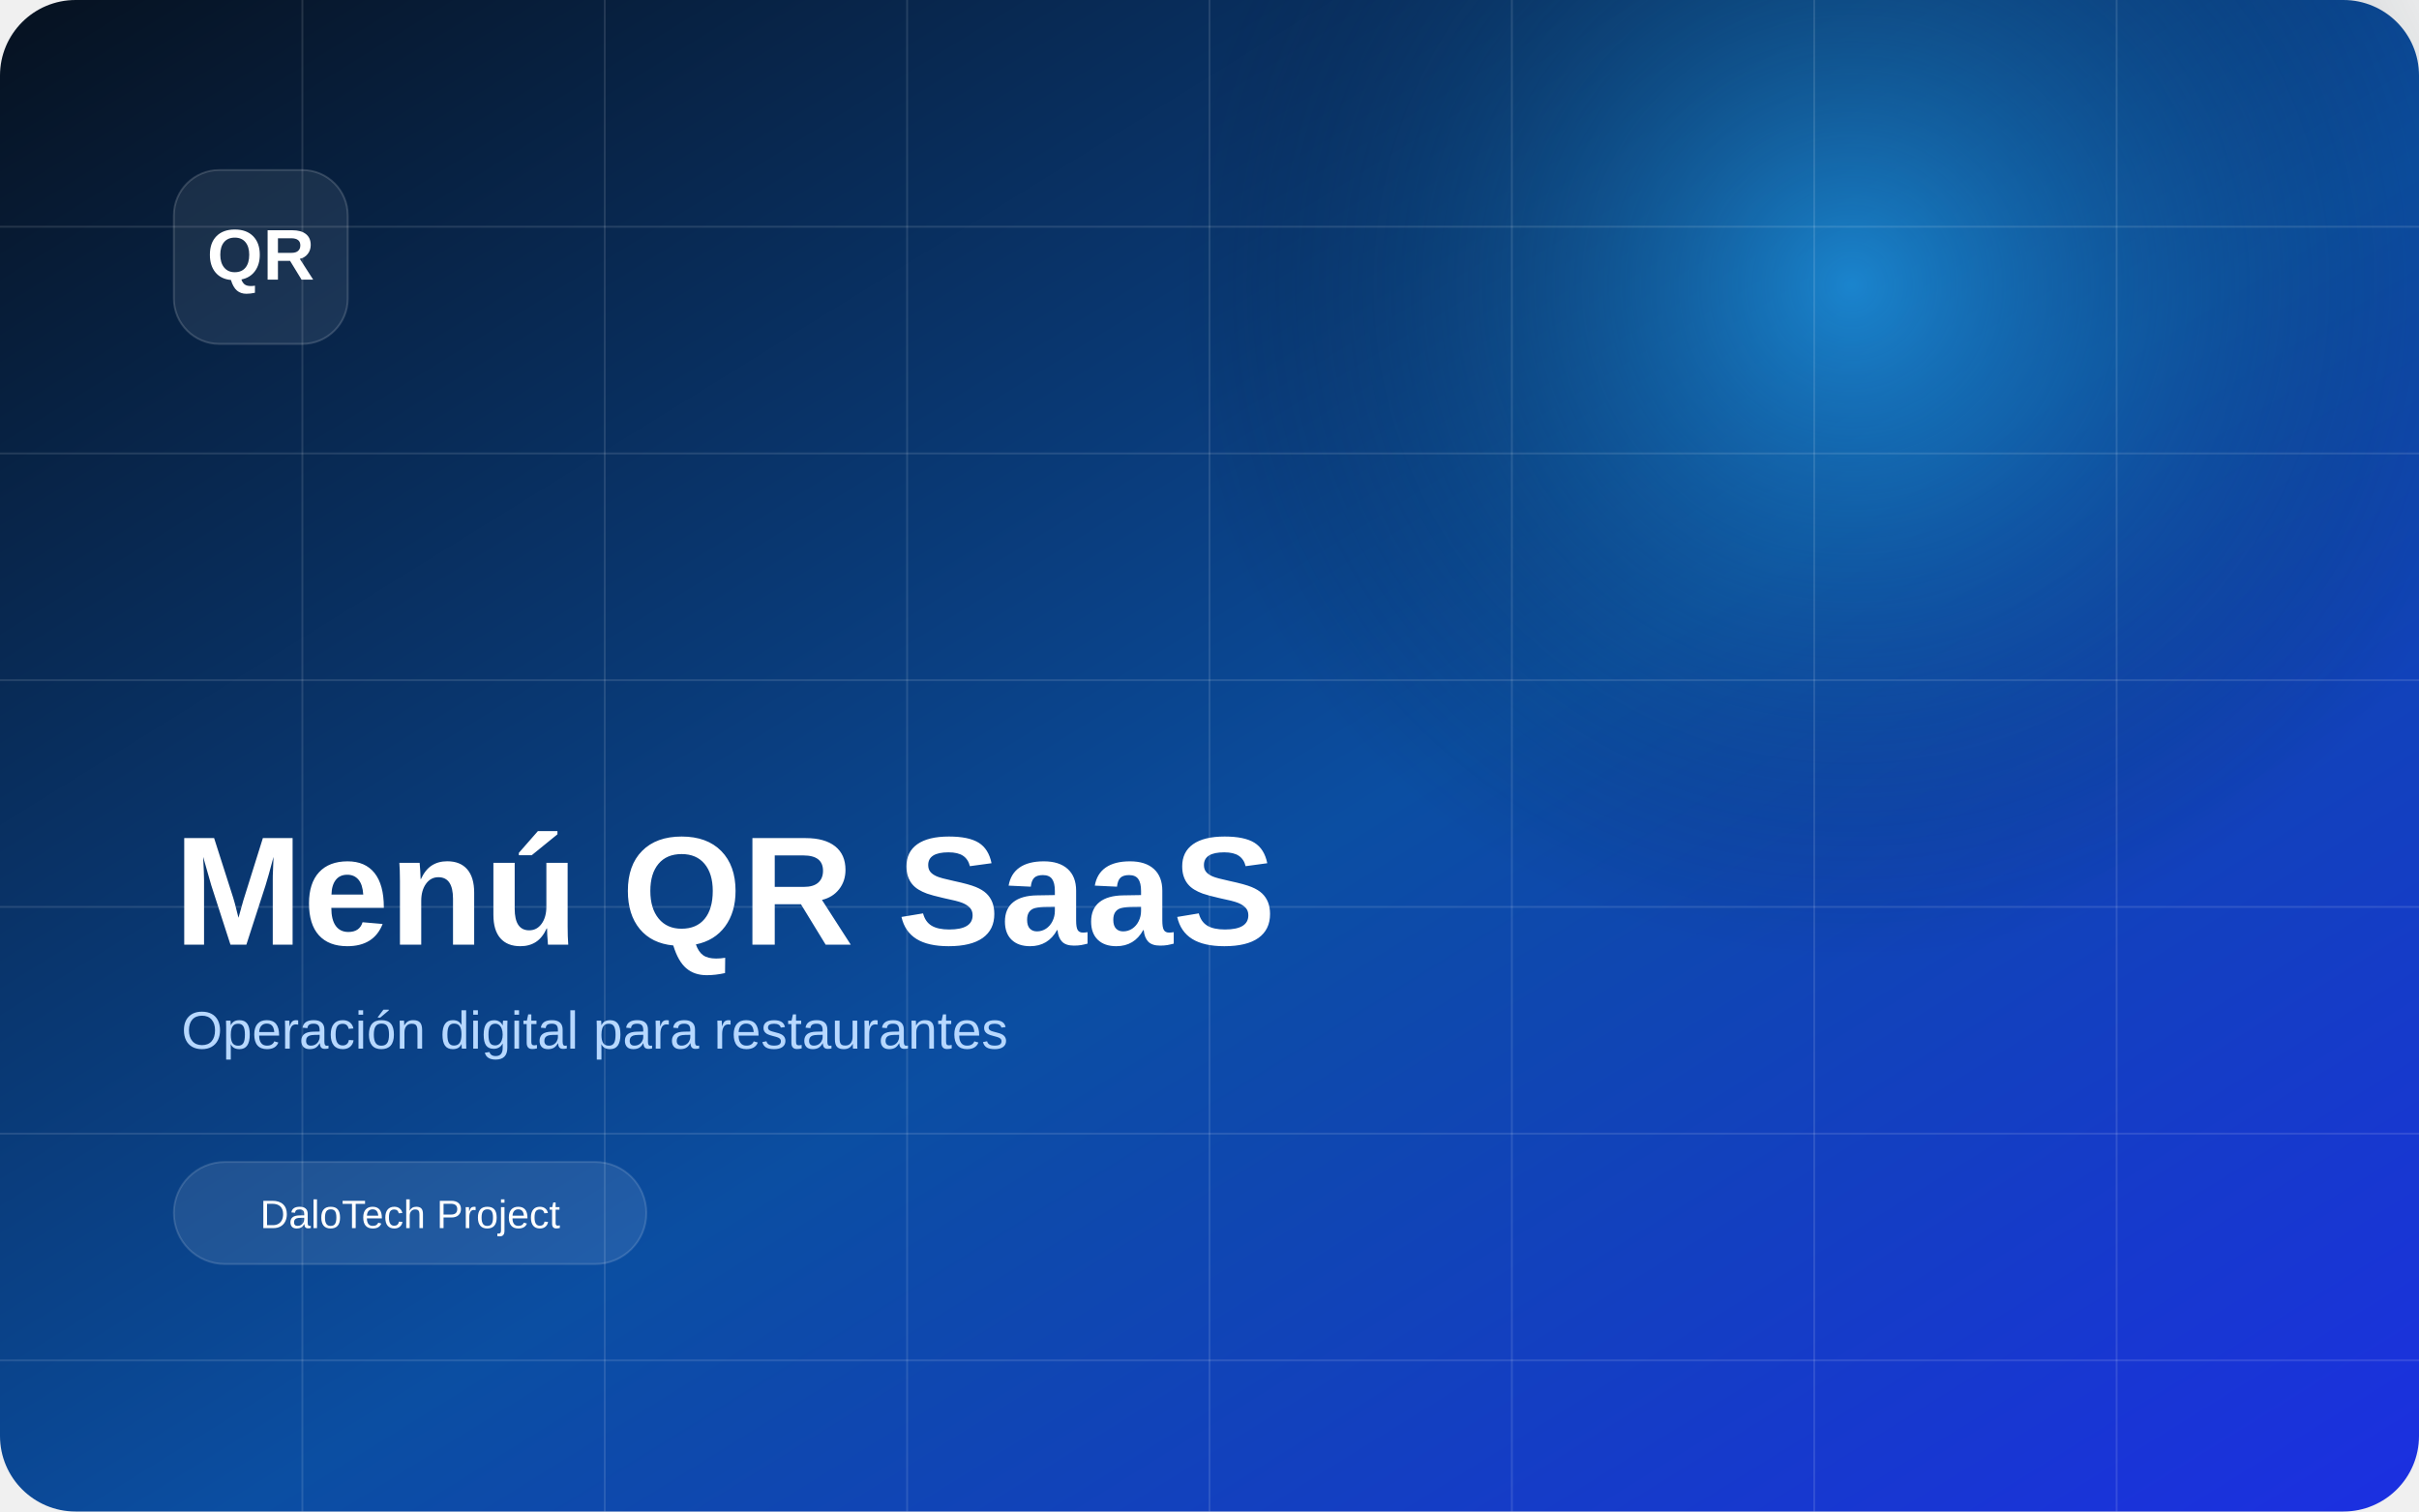
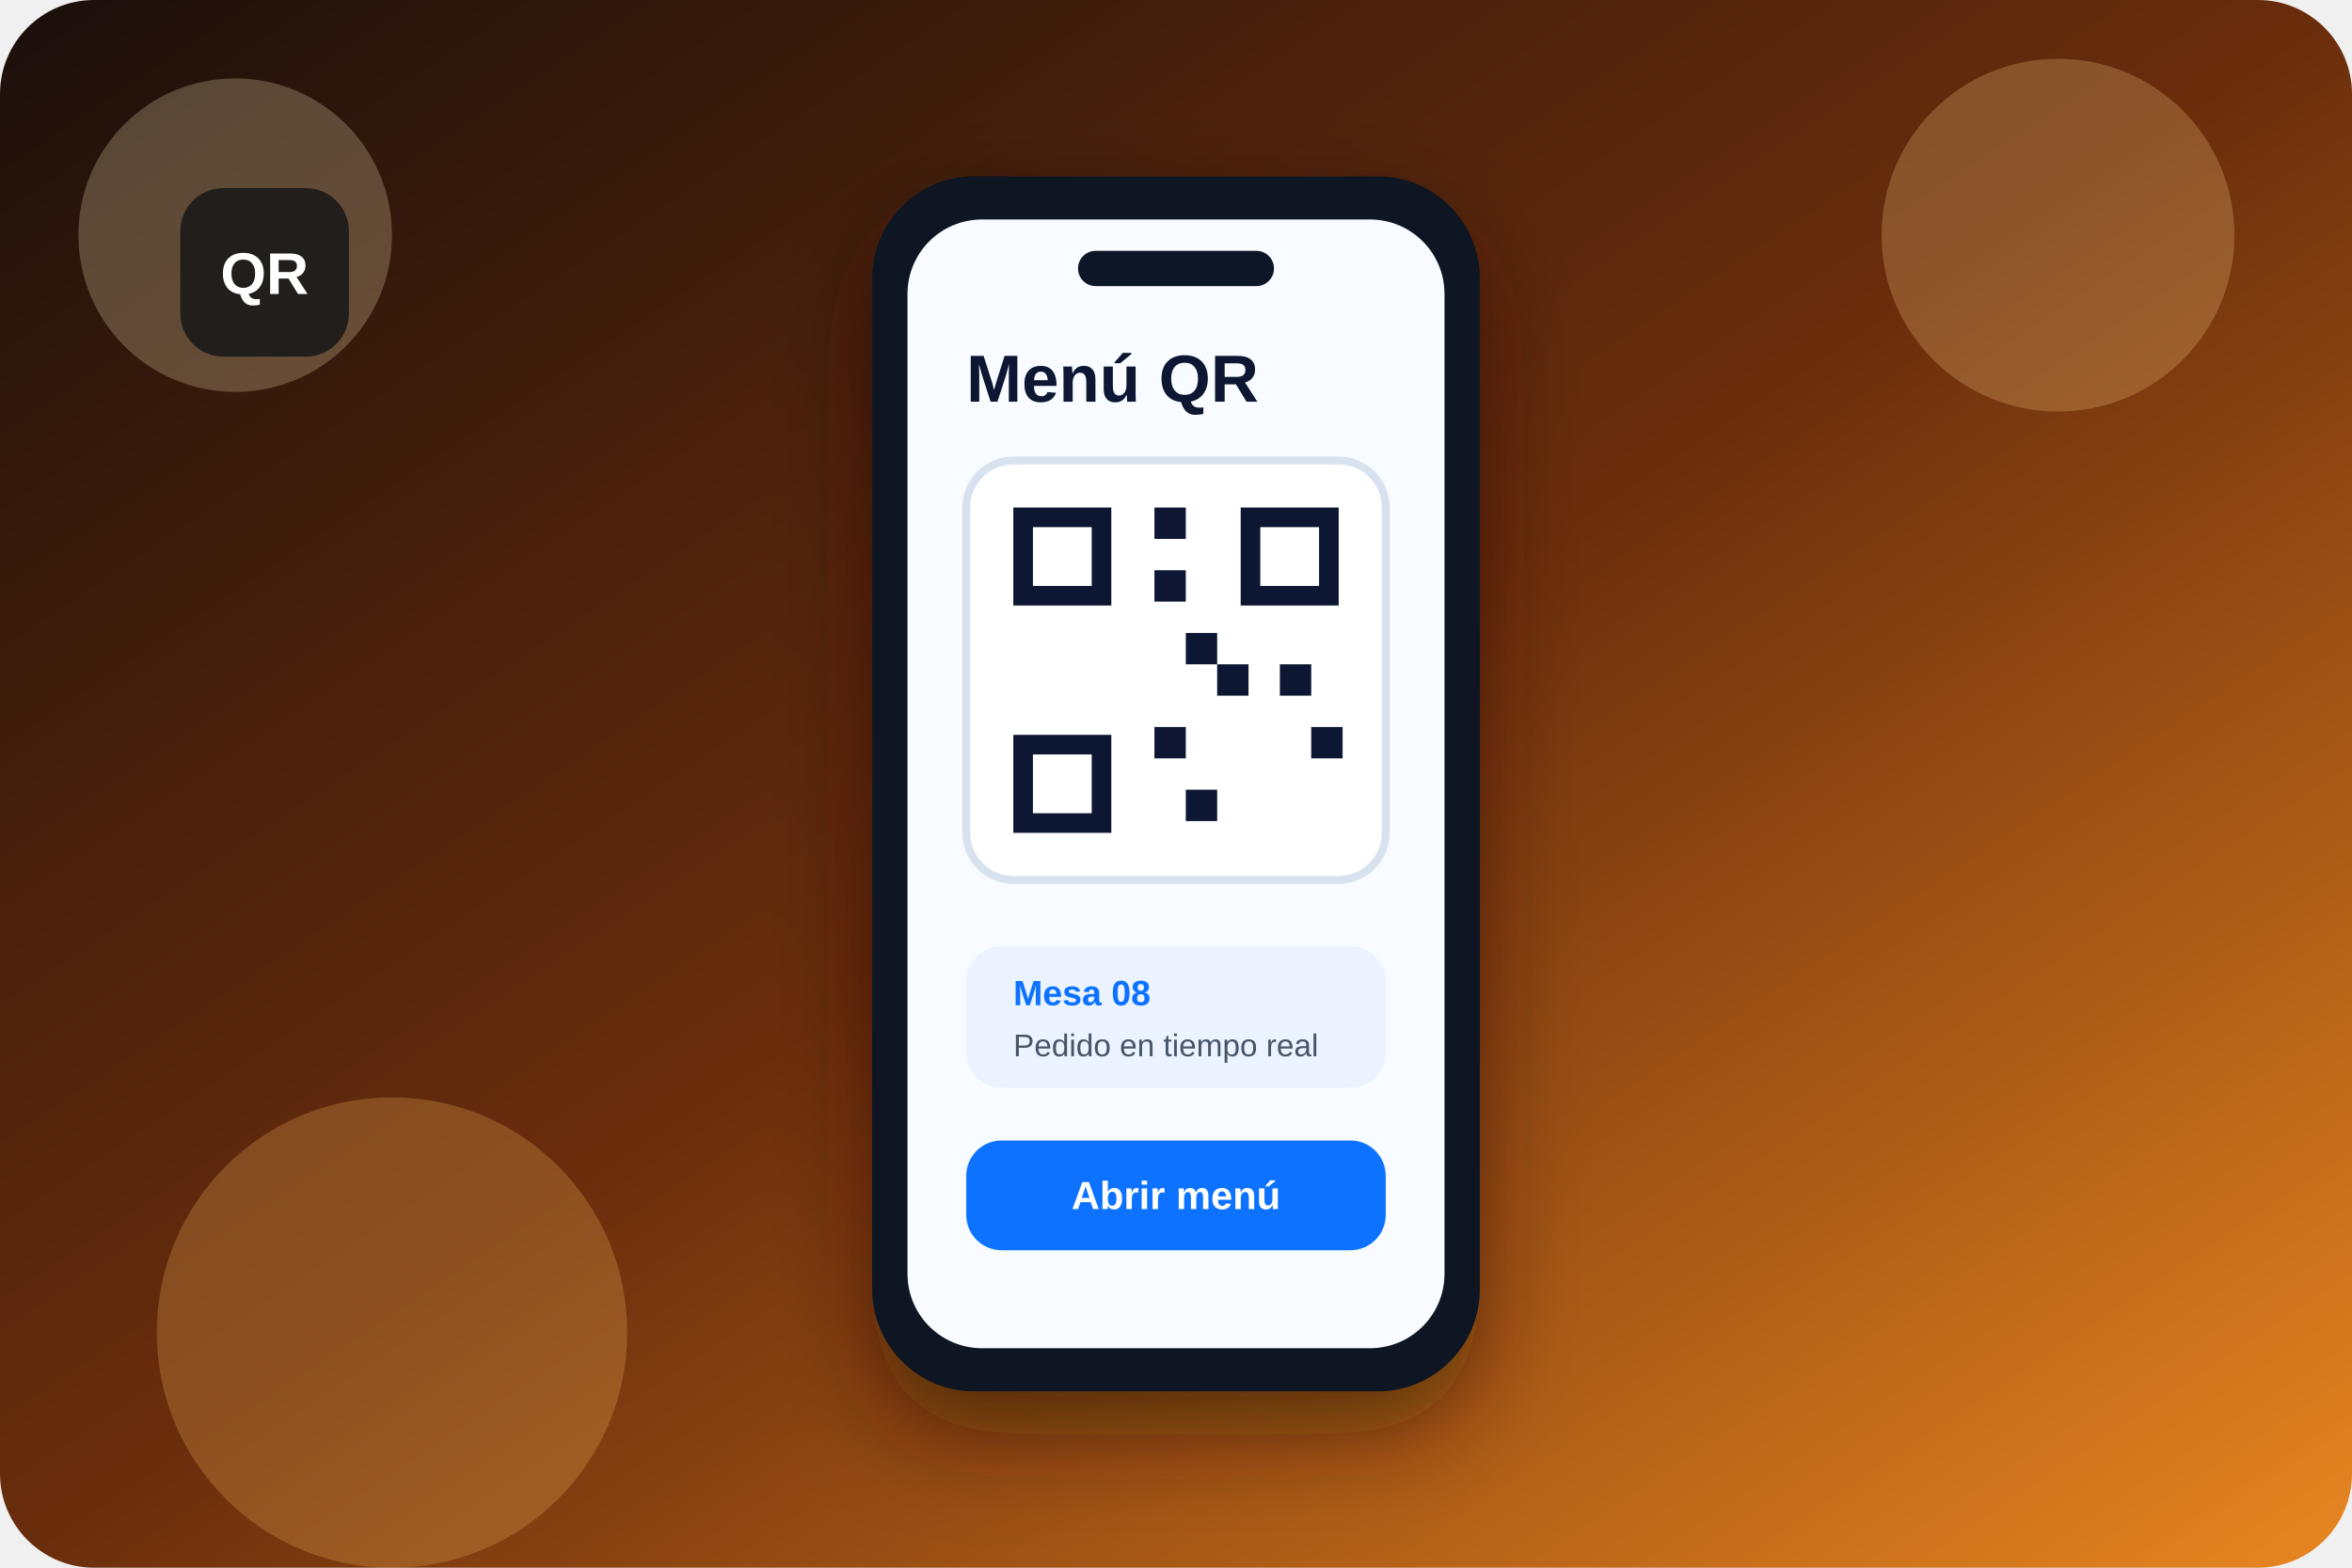
- <svg xmlns="http://www.w3.org/2000/svg" width="1280" height="800" viewBox="0 0 1280 800">
+ <svg xmlns="http://www.w3.org/2000/svg" width="1200" height="800" viewBox="0 0 1200 800">
  <defs>
-     <linearGradient id="g" x1="0" y1="0" x2="1" y2="1">
-       <stop stop-color="#06111f" />
-       <stop offset=".55" stop-color="#0b4ea2" />
-       <stop offset="1" stop-color="#1c2fe2" />
+     <linearGradient id="bg" x1="0" y1="0" x2="1" y2="1">
+       <stop stop-color="#1a0f0b" />
+       <stop offset=".5" stop-color="#6a2d0c" />
+       <stop offset="1" stop-color="#e98721" />
    </linearGradient>
-     <radialGradient id="r">
-       <stop stop-color="#27b7ff" stop-opacity=".55" />
-       <stop offset="1" stop-color="#06111f" stop-opacity="0" />
-     </radialGradient>
+     <filter id="s" x="-30%" y="-30%" width="160%" height="160%">
+       <feDropShadow dx="0" dy="22" stdDeviation="24" flood-color="#2a0a00" flood-opacity=".55" />
+     </filter>
  </defs>
-   <rect width="1280" height="800" rx="40" fill="url(#g)" />
-   <circle cx="980" cy="150" r="360" fill="url(#r)" />
-   <g fill="none" stroke="#ffffff" stroke-opacity=".12">
-     <path d="M0 120h1280M0 240h1280M0 360h1280M0 480h1280M0 600h1280M0 720h1280" />
-     <path d="M160 0v800M320 0v800M480 0v800M640 0v800M800 0v800M960 0v800M1120 0v800" />
+   <rect width="1200" height="800" rx="48" fill="url(#bg)" />
+   <g opacity=".24">
+     <circle cx="120" cy="120" r="80" fill="#fff0c2" />
+     <circle cx="1050" cy="120" r="90" fill="#ffd68a" />
+     <circle cx="200" cy="680" r="120" fill="#ffbf62" />
  </g>
-   <rect x="92" y="90" width="92" height="92" rx="24" fill="#ffffff" fill-opacity=".08" stroke="#ffffff" stroke-opacity=".16" />
-   <text x="138" y="148" text-anchor="middle" fill="#ffffff" font-family="Arial" font-size="38" font-weight="700">QR</text>
-   <text x="92" y="500" fill="#ffffff" font-family="Arial" font-size="82" font-weight="800">Menú QR SaaS</text>
-   <text x="96" y="555" fill="#b7d8ff" font-family="Arial" font-size="28">Operación digital para restaurantes</text>
-   <rect x="92" y="615" width="250" height="54" rx="27" fill="#ffffff" fill-opacity=".09" stroke="#ffffff" stroke-opacity=".14" />
-   <text x="217" y="650" text-anchor="middle" fill="#ffffff" font-family="Arial" font-size="21">DaloTech Project</text>
+   <g transform="translate(445 90)" filter="url(#s)">
+     <rect x="0" y="0" width="310" height="620" rx="52" fill="#0b1420" />
+     <rect x="18" y="22" width="274" height="576" rx="38" fill="#f8fbff" />
+     <rect x="105" y="38" width="100" height="18" rx="9" fill="#111827" />
+     <text x="48" y="115" fill="#0b1830" font-family="Arial" font-size="34" font-weight="700">Menú QR</text>
+     <rect x="48" y="145" width="214" height="214" rx="24" fill="#fff" stroke="#d8e2ef" stroke-width="4" />
+     <g fill="#0b1830">
+       <rect x="72" y="169" width="50" height="50" />
+       <rect x="82" y="179" width="30" height="30" fill="#fff" />
+       <rect x="188" y="169" width="50" height="50" />
+       <rect x="198" y="179" width="30" height="30" fill="#fff" />
+       <rect x="72" y="285" width="50" height="50" />
+       <rect x="82" y="295" width="30" height="30" fill="#fff" />
+       <rect x="144" y="169" width="16" height="16" />
+       <rect x="144" y="201" width="16" height="16" />
+       <rect x="160" y="233" width="16" height="16" />
+       <rect x="176" y="249" width="16" height="16" />
+       <rect x="144" y="281" width="16" height="16" />
+       <rect x="160" y="313" width="16" height="16" />
+       <rect x="208" y="249" width="16" height="16" />
+       <rect x="224" y="281" width="16" height="16" />
+     </g>
+     <rect x="48" y="393" width="214" height="72" rx="18" fill="#eaf3ff" />
+     <text x="72" y="423" fill="#0b72ff" font-family="Arial" font-size="18" font-weight="700">Mesa 08</text>
+     <text x="72" y="449" fill="#475569" font-family="Arial" font-size="16">Pedido en tiempo real</text>
+     <rect x="48" y="492" width="214" height="56" rx="18" fill="#0b72ff" />
+     <text x="155" y="527" text-anchor="middle" fill="#fff" font-family="Arial" font-size="20" font-weight="700">Abrir menú</text>
+   </g>
+   <rect x="92" y="96" width="86" height="86" rx="22" fill="#161616" opacity=".85" />
+   <text x="135" y="150" text-anchor="middle" fill="#fff" font-family="Arial" font-size="30" font-weight="700">QR</text>
</svg>
